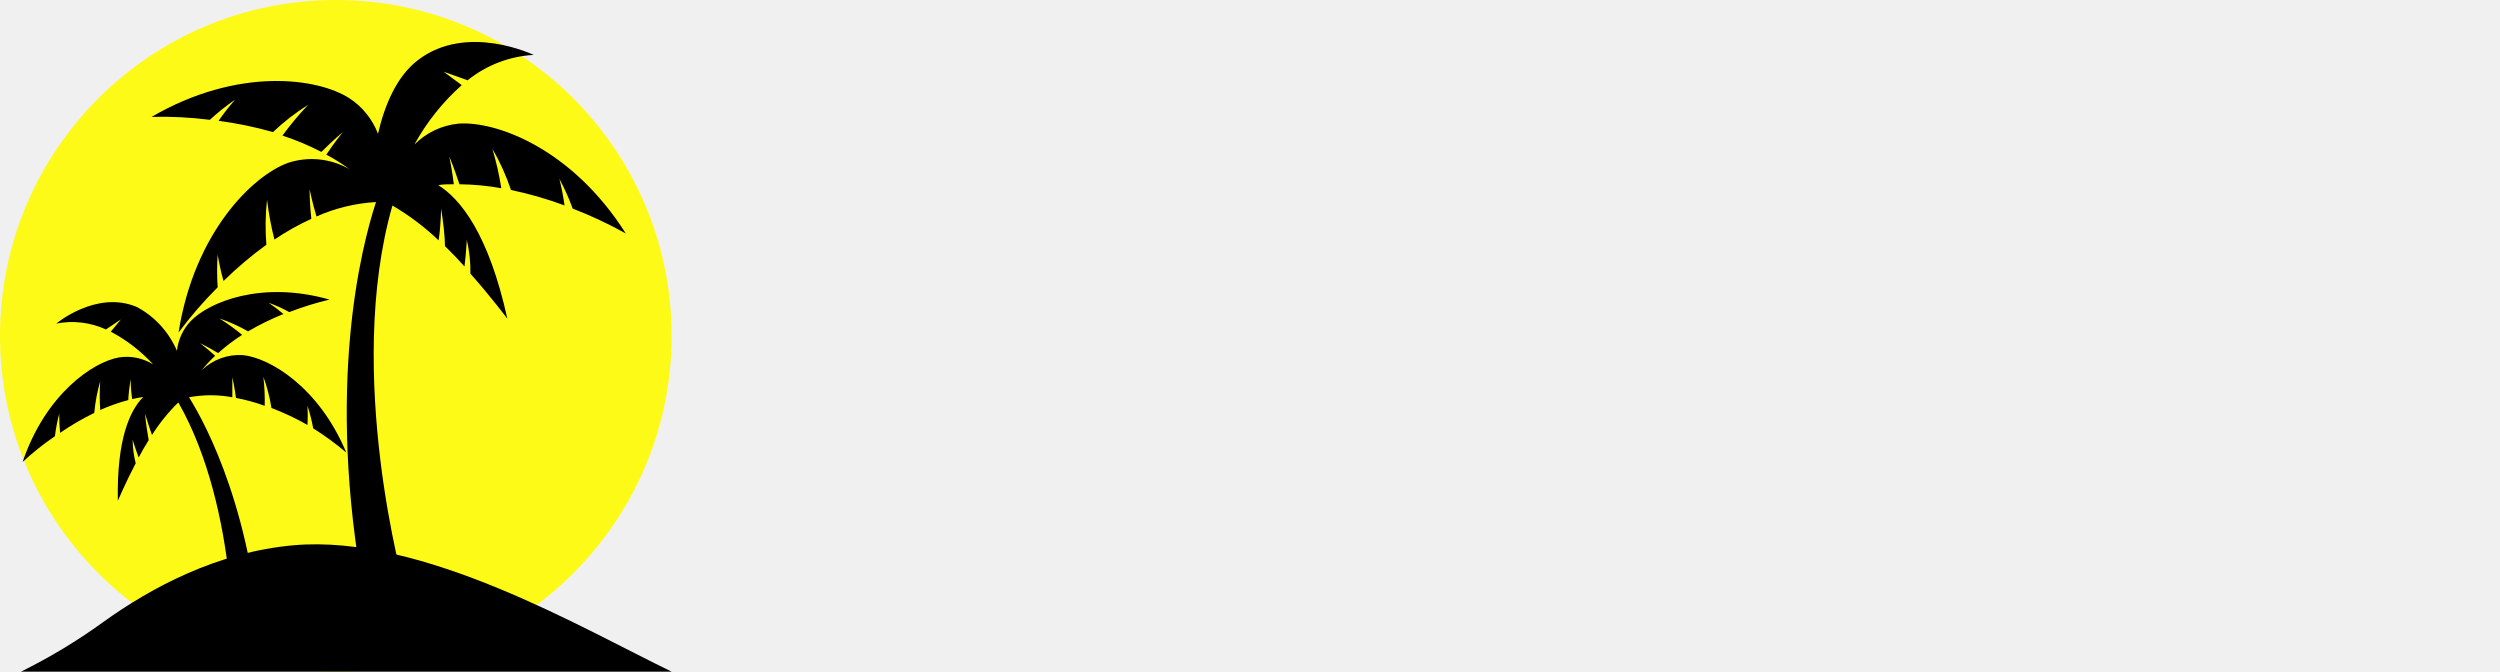
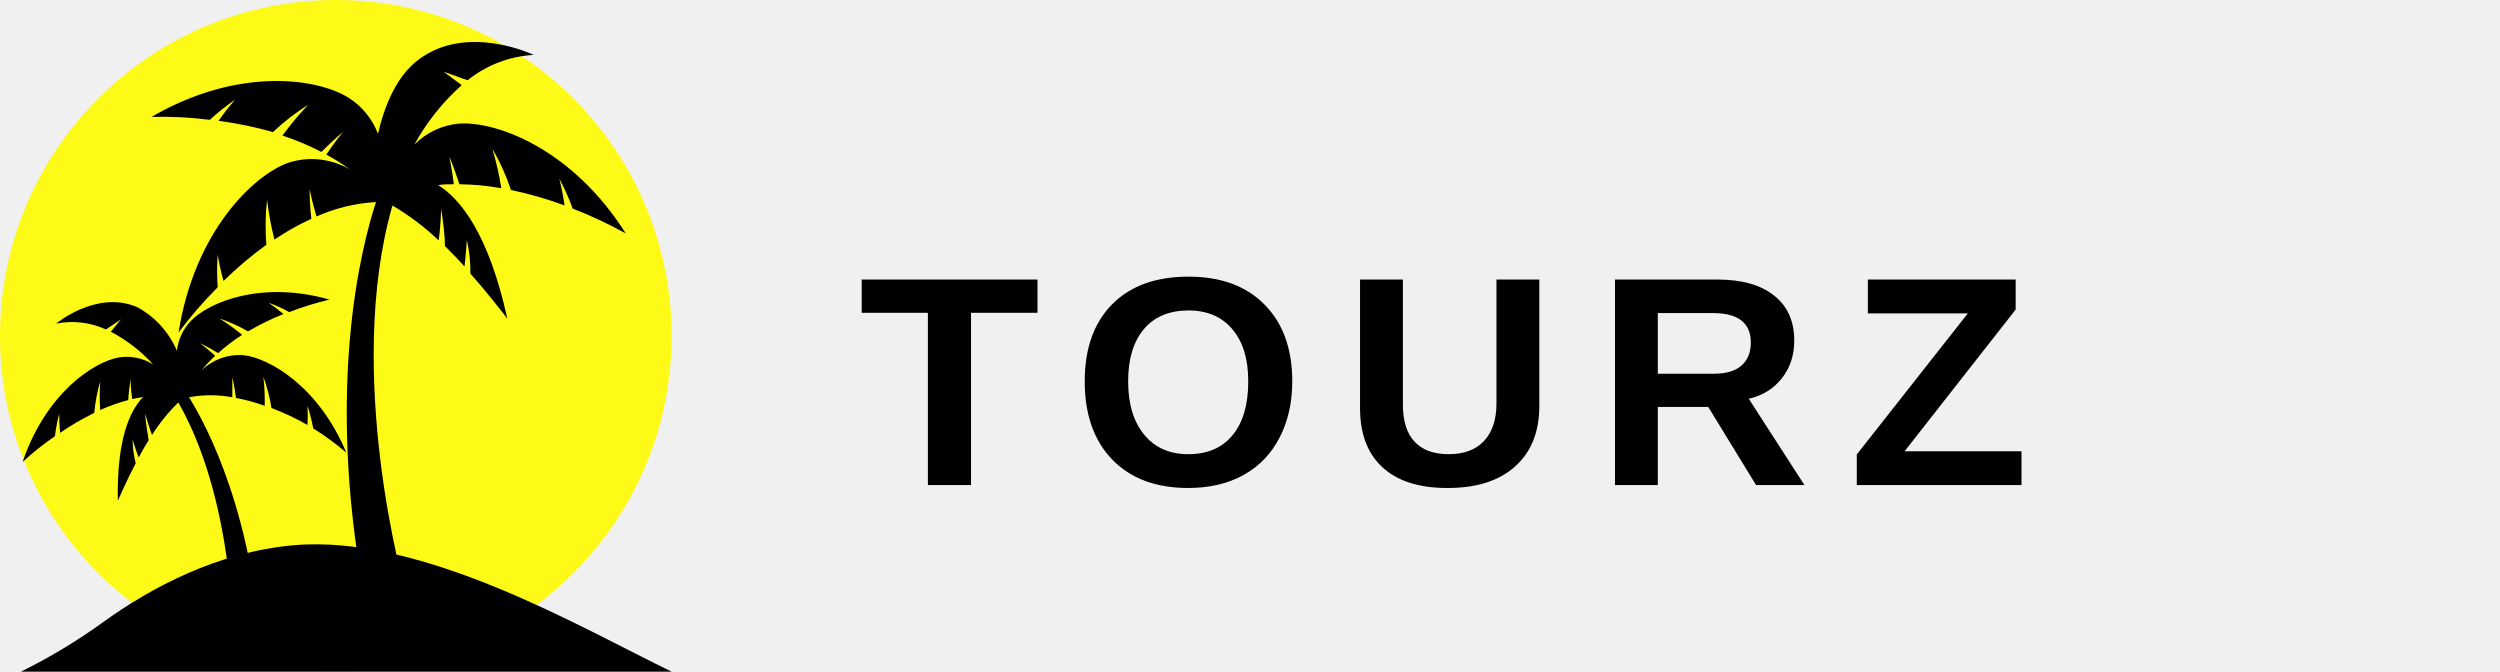
<svg xmlns="http://www.w3.org/2000/svg" width="134" height="36" viewBox="0 0 134 36" fill="none">
  <rect width="36" height="36" rx="18" fill="#FEFA17" />
  <g clip-path="url(#clip0_64_4096)">
    <path d="M36 36H1.125C2.654 35.245 4.12 34.363 5.507 33.361C8.118 31.478 11.661 29.588 15.736 29.226C22.664 28.61 31.246 33.706 36 36Z" fill="black" />
    <path d="M18.56 24.257C17.083 20.713 14.425 19.173 13.02 19.034C12.617 19.008 12.213 19.066 11.833 19.205C11.453 19.344 11.105 19.561 10.811 19.843C11.033 19.569 11.274 19.31 11.531 19.071C11.159 18.727 10.722 18.394 10.722 18.394C11.112 18.582 11.537 18.829 11.691 18.926C12.095 18.566 12.525 18.239 12.978 17.948C12.59 17.627 12.182 17.332 11.756 17.066C12.29 17.247 12.806 17.48 13.297 17.761C13.906 17.404 14.54 17.093 15.193 16.831C14.939 16.614 14.672 16.413 14.396 16.227C14.778 16.365 15.149 16.532 15.506 16.728C16.209 16.456 16.929 16.232 17.662 16.058C14.036 15.025 11.201 16.179 10.209 17.223C9.806 17.654 9.551 18.207 9.482 18.799C9.049 17.791 8.293 16.965 7.338 16.456C5.177 15.533 3.015 17.344 3.015 17.344C3.913 17.166 4.843 17.276 5.679 17.658L6.482 17.12L5.938 17.779C6.789 18.227 7.558 18.822 8.212 19.535C7.668 19.195 7.024 19.06 6.393 19.155C4.993 19.391 2.448 21.117 1.214 24.758C1.757 24.257 2.335 23.797 2.944 23.381C2.994 22.974 3.071 22.571 3.174 22.174C3.17 22.517 3.186 22.86 3.222 23.2C3.805 22.797 4.417 22.44 5.053 22.132C5.104 21.559 5.211 20.992 5.371 20.441C5.337 20.952 5.337 21.464 5.371 21.975C5.859 21.757 6.363 21.58 6.877 21.443C6.877 21.256 6.931 20.761 7.002 20.326C7.002 20.326 7.002 20.882 7.084 21.389C7.277 21.345 7.474 21.309 7.675 21.28C6.966 21.993 6.251 23.532 6.316 26.841C6.316 26.841 6.736 25.857 7.273 24.831C7.169 24.418 7.114 23.994 7.108 23.569C7.108 23.569 7.261 24.07 7.433 24.523C7.592 24.221 7.763 23.919 7.929 23.659L7.97 23.593C7.911 23.267 7.805 22.615 7.775 22.162C7.775 22.162 7.946 22.766 8.147 23.315C8.55 22.68 9.024 22.094 9.559 21.57C12.854 27.354 12.512 35.777 12.512 35.777L14.059 35.638C13.634 27.608 11.083 22.82 10.132 21.293C10.899 21.15 11.685 21.15 12.453 21.293C12.453 20.779 12.453 20.224 12.453 20.224C12.553 20.652 12.624 21.148 12.648 21.329C13.171 21.428 13.687 21.57 14.189 21.751C14.2 21.233 14.176 20.715 14.118 20.2C14.316 20.739 14.46 21.297 14.549 21.866C15.215 22.12 15.86 22.425 16.481 22.778C16.5 22.436 16.5 22.093 16.481 21.751C16.61 22.146 16.713 22.55 16.788 22.959C17.408 23.348 18 23.781 18.56 24.257Z" fill="black" />
    <path d="M9.571 17.821C10.421 12.441 13.551 9.411 15.441 8.728C15.984 8.55 16.557 8.489 17.124 8.548C17.691 8.607 18.24 8.786 18.737 9.073C18.341 8.78 17.924 8.517 17.491 8.288C17.886 7.684 18.376 7.08 18.376 7.08C17.904 7.473 17.408 7.962 17.225 8.143C16.554 7.794 15.857 7.502 15.14 7.267C15.562 6.687 16.022 6.137 16.516 5.619C15.842 6.04 15.211 6.53 14.632 7.08C13.675 6.807 12.7 6.605 11.714 6.476C11.989 6.082 12.285 5.703 12.6 5.341C12.125 5.669 11.673 6.03 11.248 6.422C10.212 6.29 9.167 6.238 8.124 6.265C12.76 3.572 17.03 4.17 18.731 5.269C19.425 5.721 19.961 6.387 20.26 7.171C20.603 5.685 21.241 4.098 22.416 3.21C25.038 1.218 28.606 2.944 28.606 2.944C27.316 3.013 26.078 3.487 25.062 4.303L23.78 3.844L24.749 4.562C23.73 5.469 22.871 6.547 22.209 7.75C22.848 7.11 23.682 6.714 24.572 6.627C26.58 6.476 30.655 7.95 33.543 12.514C32.625 12.003 31.674 11.557 30.696 11.18C30.497 10.631 30.258 10.098 29.982 9.586C30.101 10.055 30.193 10.531 30.259 11.011C29.324 10.663 28.364 10.387 27.389 10.183C27.131 9.414 26.797 8.673 26.391 7.974C26.598 8.666 26.758 9.372 26.869 10.087C26.128 9.956 25.377 9.885 24.625 9.876C24.542 9.628 24.324 8.958 24.082 8.39C24.082 8.39 24.241 9.163 24.324 9.876C24.046 9.876 23.733 9.876 23.491 9.924C24.672 10.66 26.19 12.52 27.194 17.084C27.194 17.084 26.29 15.877 25.215 14.669C25.224 14.06 25.159 13.451 25.021 12.858C25.021 12.858 24.979 13.601 24.897 14.283C24.578 13.927 24.247 13.577 23.928 13.269L23.851 13.196C23.851 12.725 23.751 11.802 23.639 11.168C23.639 11.168 23.639 12.061 23.509 12.882C22.757 12.165 21.927 11.539 21.034 11.017C18.441 20.073 21.69 31.544 21.69 31.544L19.516 31.895C17.449 20.743 19.357 13.263 20.154 10.829C19.055 10.893 17.975 11.154 16.965 11.602C16.752 10.914 16.593 10.141 16.593 10.141C16.598 10.672 16.63 11.202 16.687 11.729C15.999 12.044 15.338 12.415 14.709 12.84C14.53 12.137 14.398 11.423 14.313 10.703C14.224 11.505 14.212 12.313 14.278 13.118C13.466 13.707 12.698 14.357 11.98 15.062C11.85 14.595 11.746 14.121 11.667 13.643C11.627 14.228 11.627 14.815 11.667 15.4C10.911 16.153 10.21 16.962 9.571 17.821Z" fill="black" />
  </g>
+   <text x="46" y="26" font-family="Arial, Helvetica, sans-serif" font-size="16" font-weight="bold" fill="black" letter-spacing="2">TOURZ</text>
  <defs>
    <clipPath id="clip0_64_4096">
      <rect width="34.875" height="33.75" fill="white" transform="translate(1.125 2.25)" />
    </clipPath>
  </defs>
</svg>
